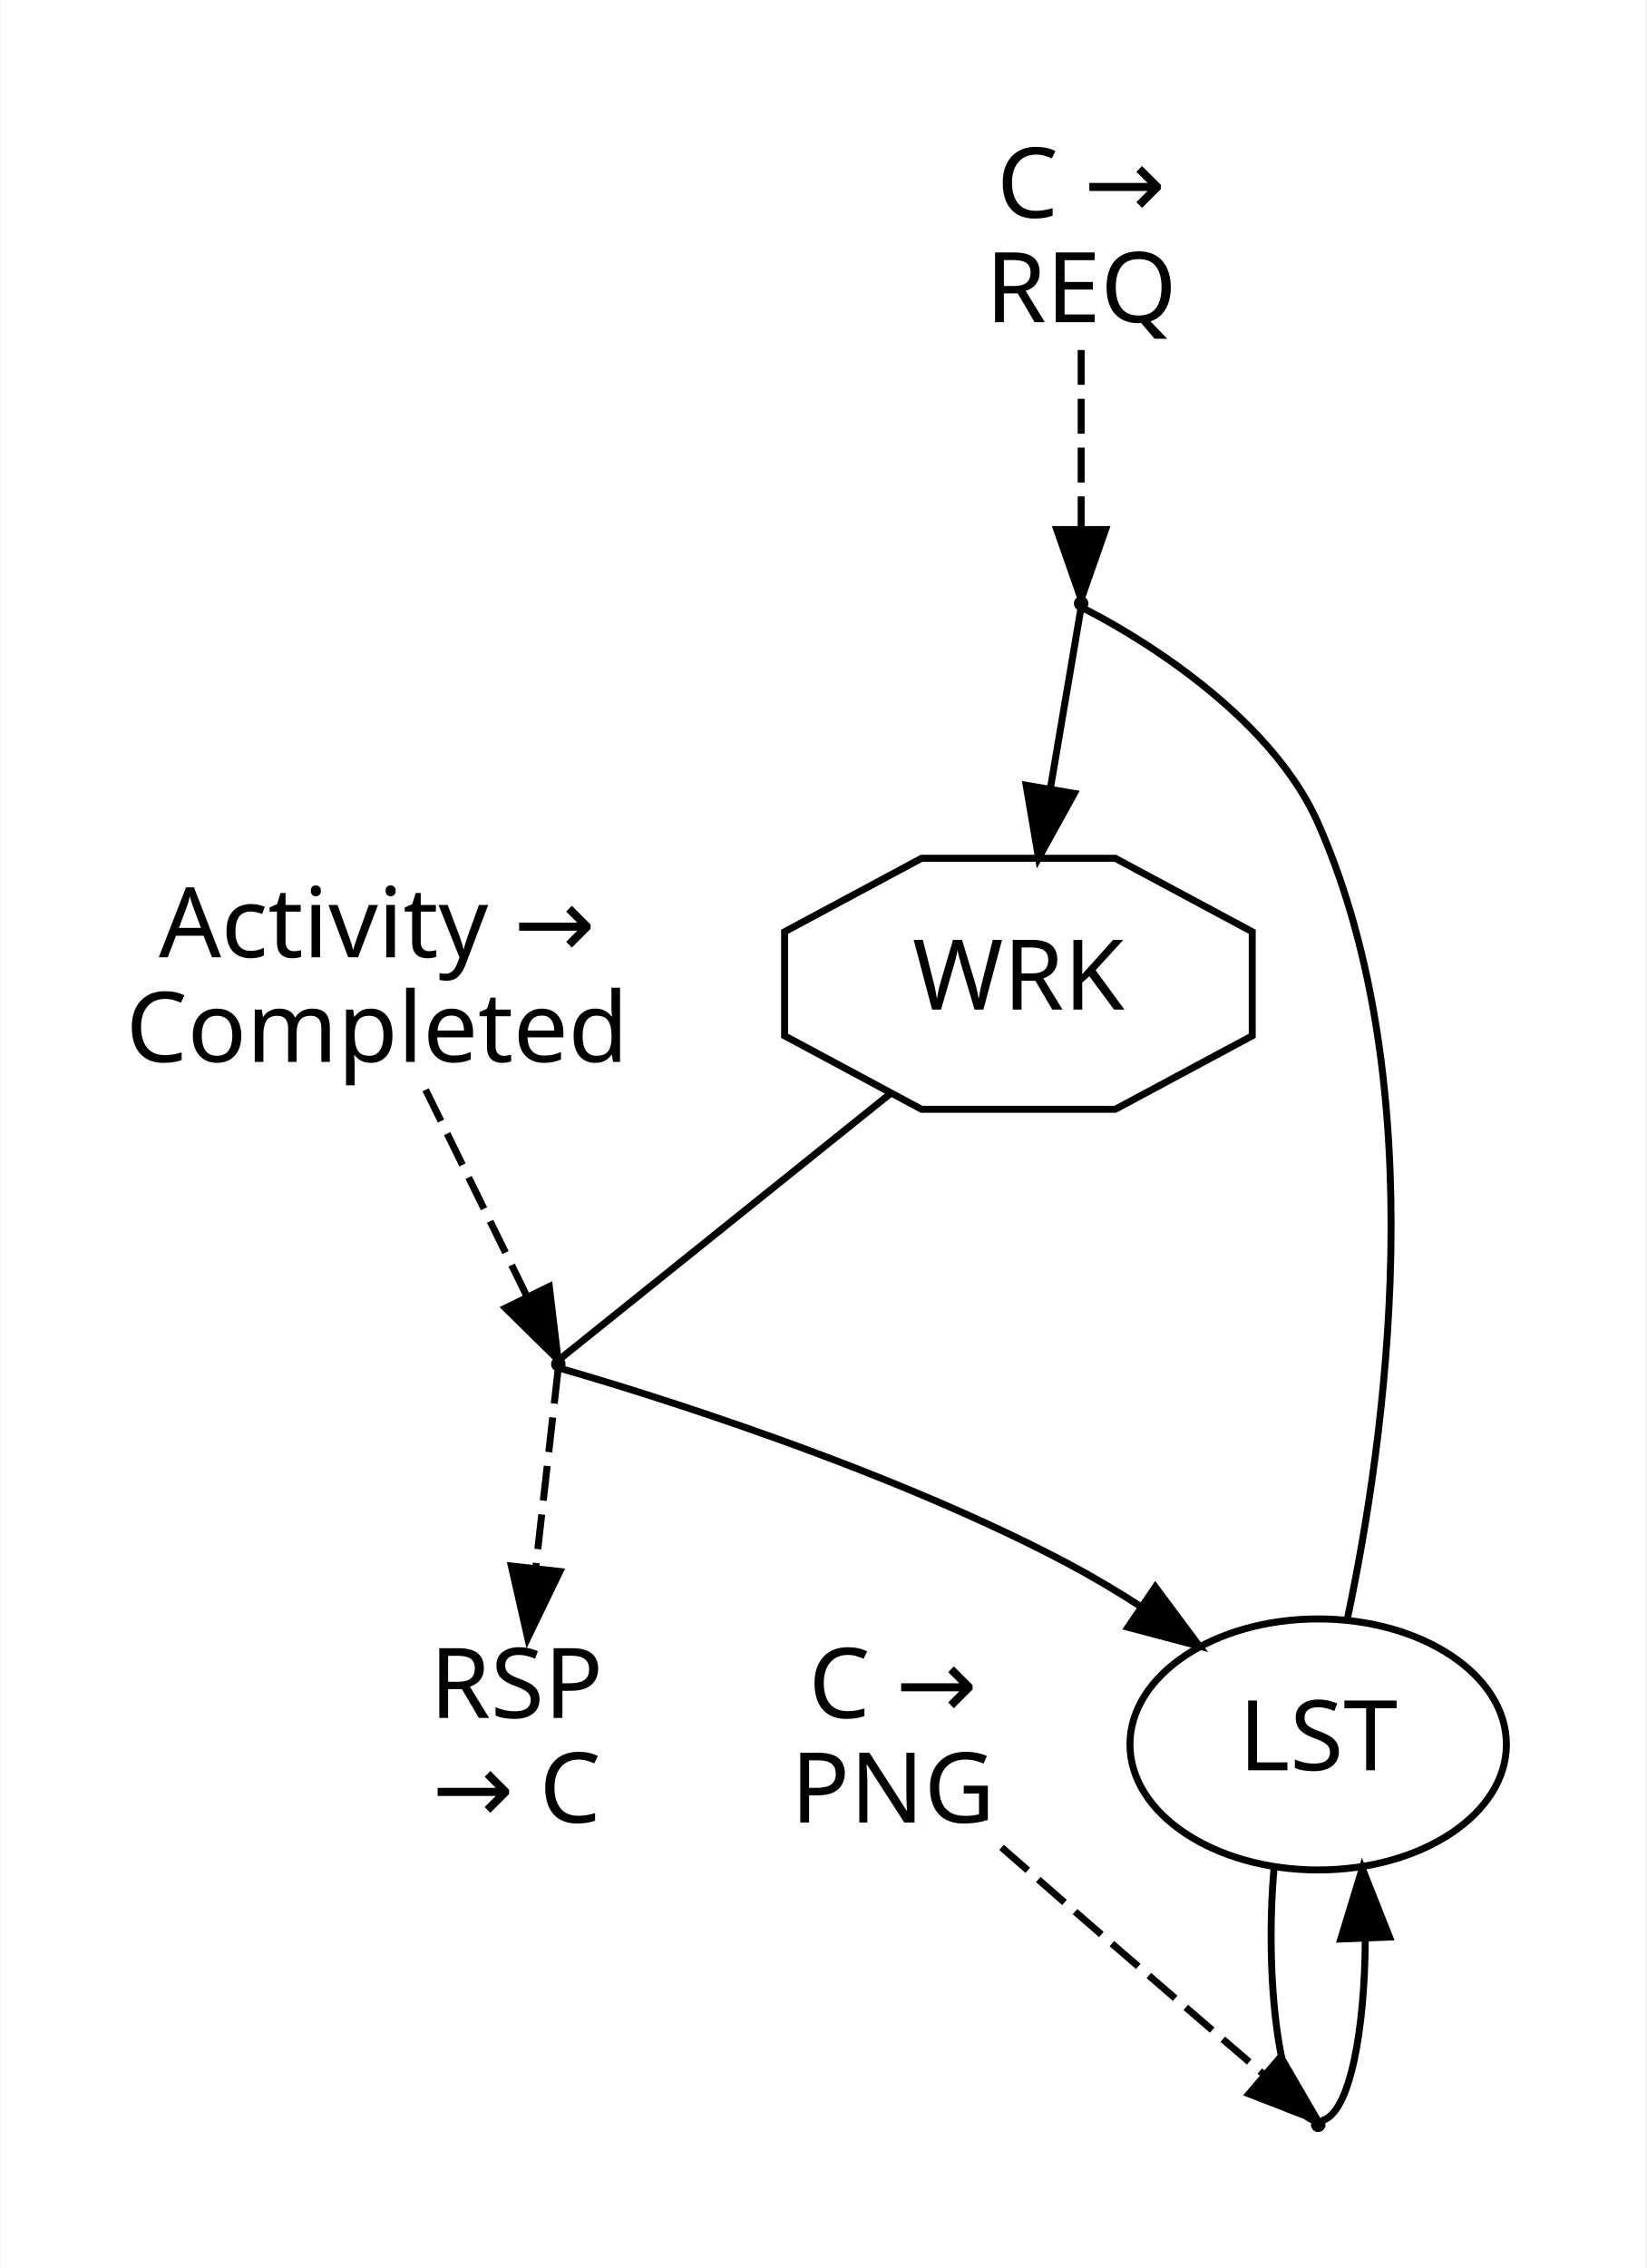
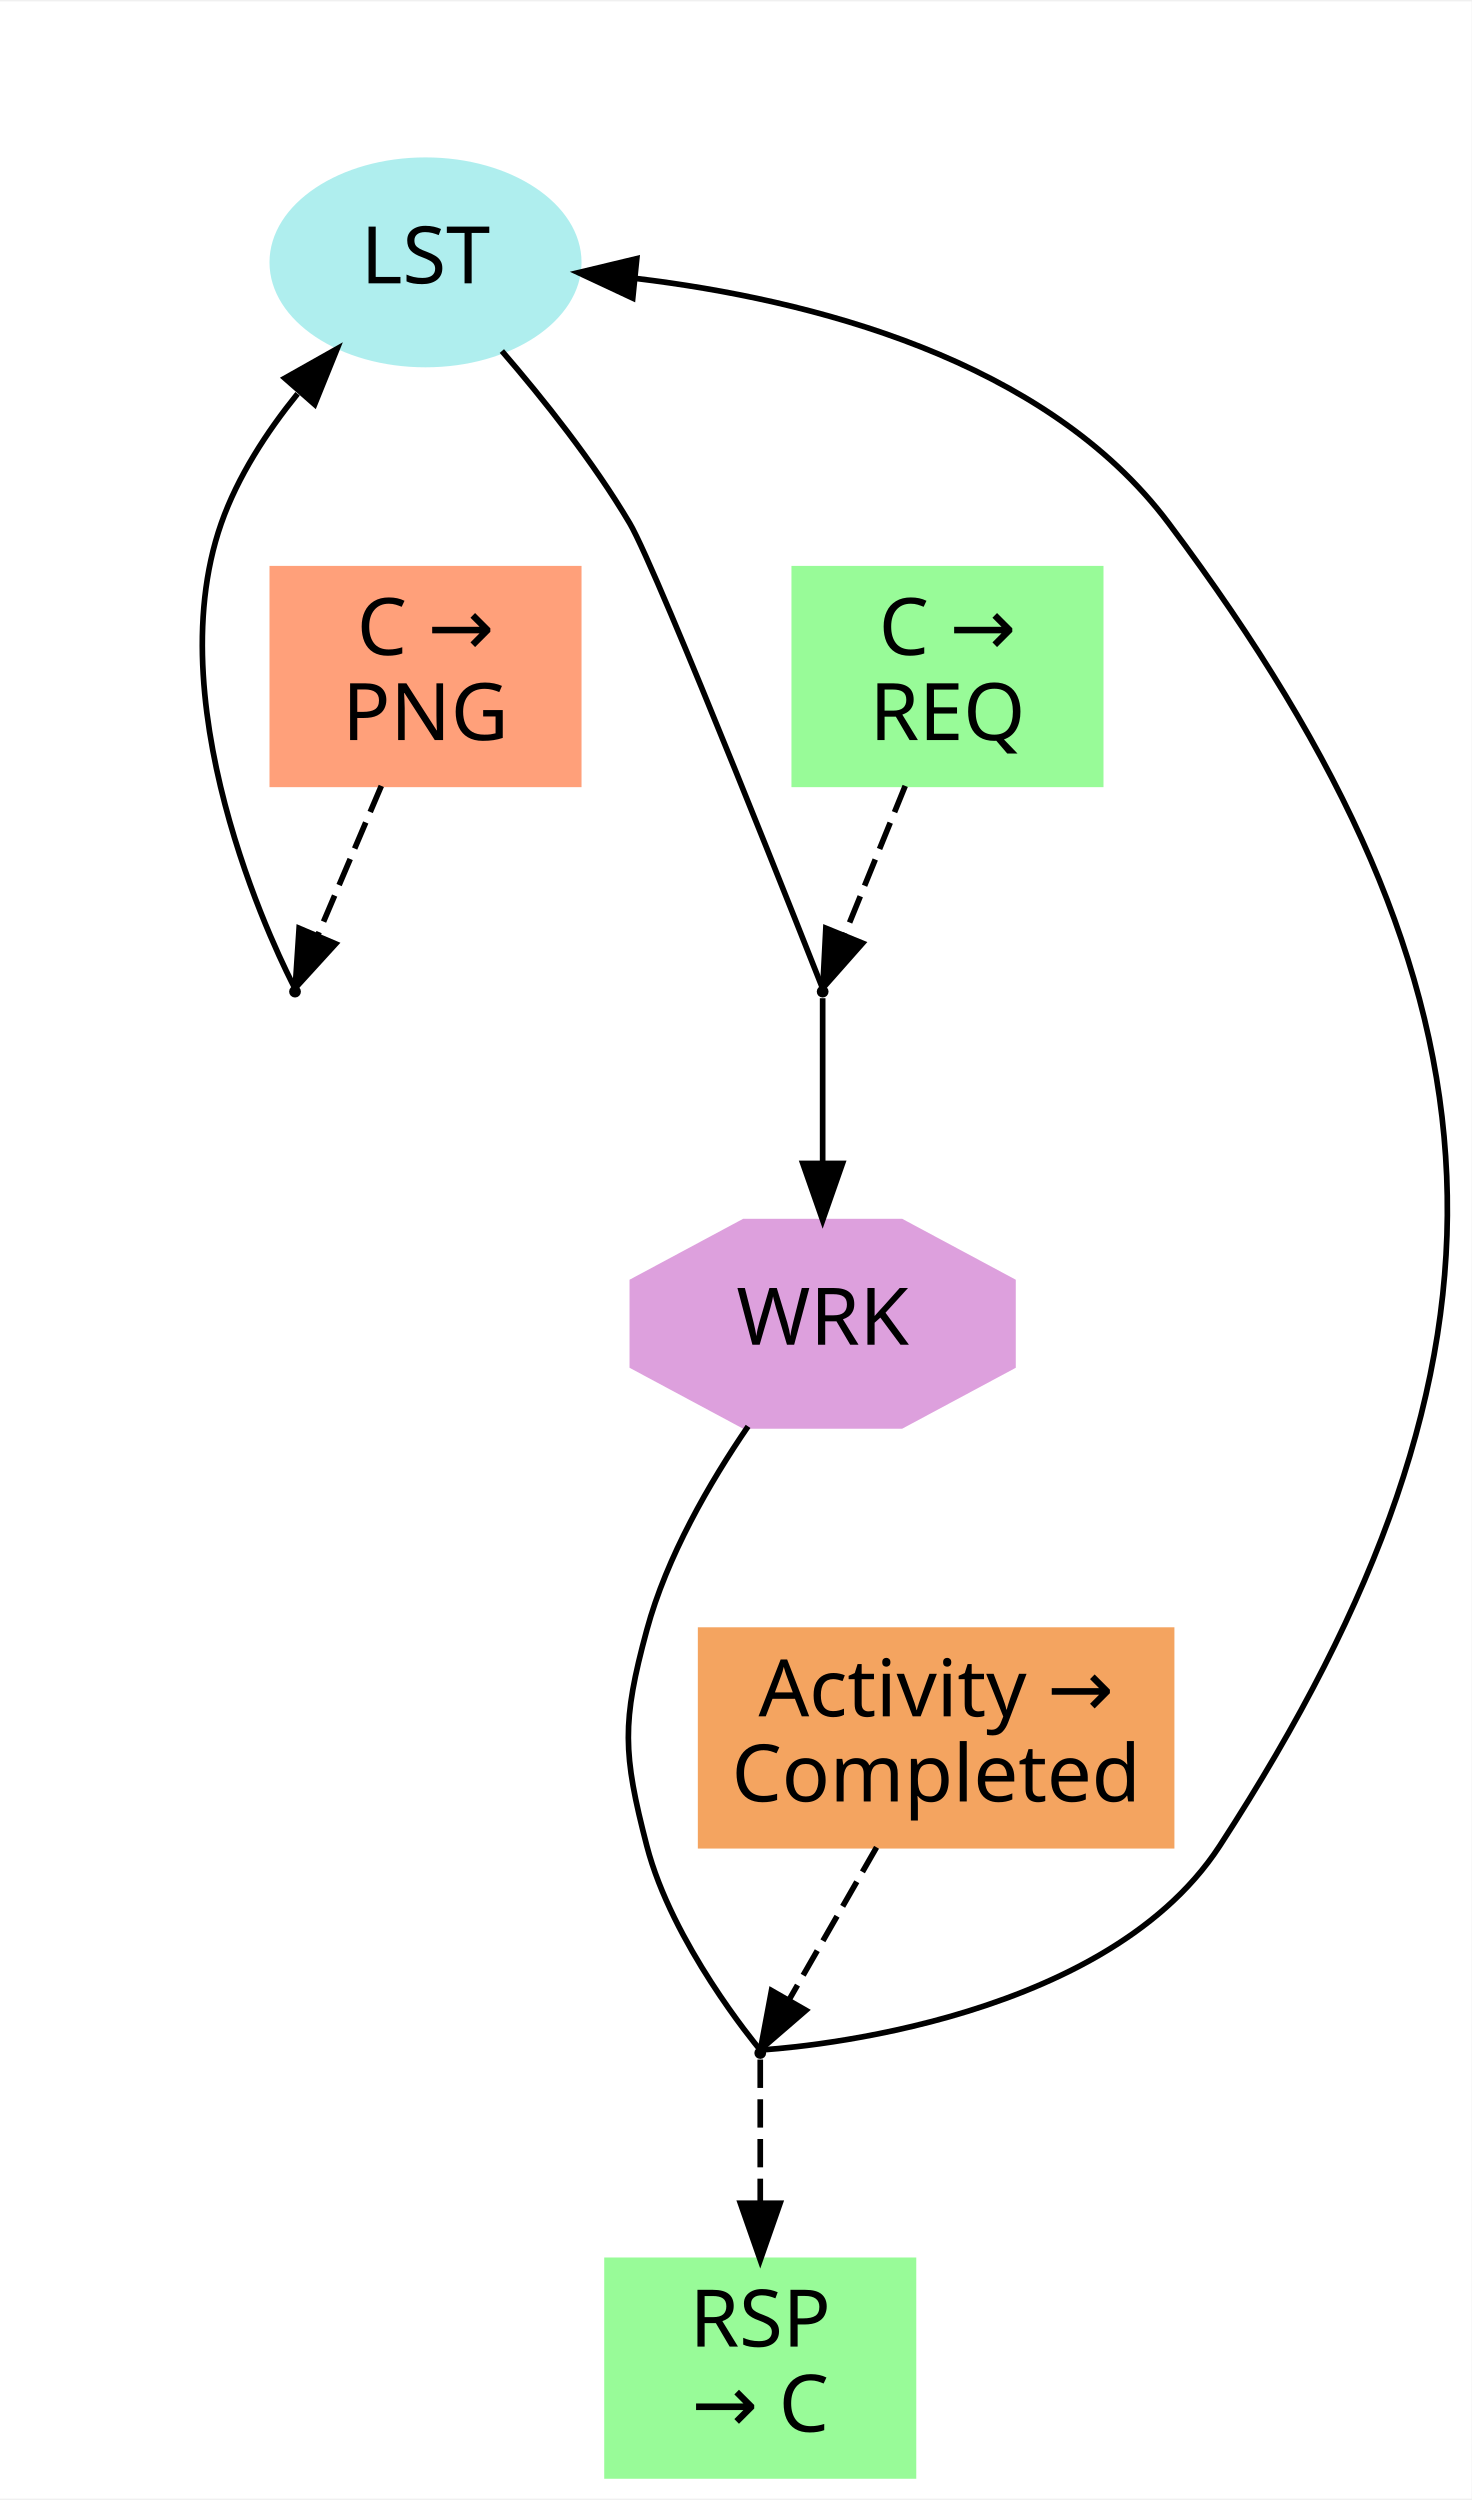
- <svg xmlns="http://www.w3.org/2000/svg" width="236pt" height="325pt" viewBox="0.00 0.00 236.00 325.24">
-   <g id="graph0" class="graph" transform="scale(1 1) rotate(0) translate(4 321.24)">
-     <polygon fill="white" stroke="transparent" points="-4,4 -4,-321.24 232,-321.24 232,4 -4,4" />
+ <svg xmlns="http://www.w3.org/2000/svg" width="259pt" height="440pt" viewBox="0.00 0.00 259.38 440.16">
+   <g id="graph0" class="graph" transform="scale(1 1) rotate(0) translate(4 436.16)">
+     <polygon fill="white" stroke="transparent" points="-4,4 -4,-436.16 255.38,-436.16 255.38,4 -4,4" />
    <g id="clust1" class="cluster">
-       <polygon fill="none" stroke="white" points="100,-8 100,-97.08 220,-97.08 220,-8 100,-8" />
+       <polygon fill="none" stroke="white" points="8,-245.08 8,-424.16 206,-424.16 206,-245.08 8,-245.08" />
    </g>
    <g id="clust2" class="cluster">
-       <polygon fill="none" stroke="white" points="100,-154.16 100,-309.24 184,-309.24 184,-154.16 100,-154.16" />
+       <polygon fill="none" stroke="white" points="16,-253.08 16,-416.16 106,-416.16 106,-253.08 16,-253.08" />
    </g>
    <g id="clust3" class="cluster">
-       <polygon fill="none" stroke="white" points="8,-48.08 8,-203.16 92,-203.16 92,-48.08 8,-48.08" />
+       <polygon fill="none" stroke="white" points="128,-253.08 128,-344.16 198,-344.16 198,-253.08 128,-253.08" />
+     </g>
+     <g id="clust4" class="cluster">
+       <polygon fill="none" stroke="white" points="83,-58 83,-237.08 219,-237.08 219,-58 83,-58" />
+     </g>
+     <g id="clust5" class="cluster">
+       <polygon fill="none" stroke="white" points="91,-66 91,-229.08 211,-229.08 211,-66 91,-66" />
    </g>
    <g id="node1" class="node">
-       <ellipse fill="none" stroke="black" cx="185" cy="-71.08" rx="27" ry="18" />
-       <text text-anchor="middle" x="185" y="-67.38" font-family="sans-serif" font-size="14.00">LST</text>
+       <ellipse fill="PaleTurquoise" stroke="PaleTurquoise" cx="71" cy="-390.16" rx="27" ry="18" />
+       <text text-anchor="middle" x="71" y="-386.46" font-family="sans-serif" font-size="14.00">LST</text>
    </g>
    <g id="node2" class="node">
-       <ellipse fill="black" stroke="black" cx="185" cy="-16.54" rx="0.54" ry="0.54" />
+       <ellipse fill="black" stroke="black" cx="48" cy="-261.62" rx="0.54" ry="0.54" />
    </g>
-     <g id="edge1" class="edge">
-       <path fill="none" stroke="black" d="M178.67,-53.31C177.31,-38.27 179.25,-18.37 184.48,-17.14" />
+     <g id="edge4" class="edge">
+       <path fill="none" stroke="black" d="M48.45,-367C42.98,-360.24 37.89,-352.39 35,-344.16 23.17,-310.43 46.46,-265.1 47.93,-262.3" />
+       <polygon fill="black" stroke="black" points="46.2,-369.74 55.43,-374.94 51.46,-365.12 46.2,-369.74" />
+     </g>
+     <g id="node3" class="node">
+       <polygon fill="LightSalmon" stroke="LightSalmon" points="98,-336.16 44,-336.16 44,-298.16 98,-298.16 98,-336.16" />
+       <text text-anchor="middle" x="71" y="-320.96" font-family="sans-serif" font-size="14.00">C →</text>
+       <text text-anchor="middle" x="71" y="-305.96" font-family="sans-serif" font-size="14.00">PNG</text>
+     </g>
+     <g id="node4" class="node">
+       <ellipse fill="black" stroke="black" cx="141" cy="-261.62" rx="0.54" ry="0.54" />
+     </g>
+     <g id="edge7" class="edge">
+       <path fill="none" stroke="black" d="M84.46,-374.53C91.76,-366.08 100.58,-355.01 107,-344.16 111.94,-335.8 140.1,-264.44 140.98,-262.21" />
    </g>
    <g id="node5" class="node">
-       <ellipse fill="black" stroke="black" cx="151" cy="-234.7" rx="0.54" ry="0.54" />
+       <polygon fill="PaleGreen" stroke="PaleGreen" points="190,-336.16 136,-336.16 136,-298.16 190,-298.16 190,-336.16" />
+       <text text-anchor="middle" x="163" y="-320.96" font-family="sans-serif" font-size="14.00">C →</text>
+       <text text-anchor="middle" x="163" y="-305.96" font-family="sans-serif" font-size="14.00">REQ</text>
    </g>
-     <g id="edge4" class="edge">
-       <path fill="none" stroke="black" d="M189.19,-89.11C194.67,-115 201.73,-165.27 185,-203.16 177,-221.28 152.59,-233.39 151.07,-234.12" />
+     <g id="edge6" class="edge">
+       <path fill="none" stroke="black" stroke-dasharray="5,2" d="M63.21,-297.88C59.43,-288.99 55.04,-278.68 51.95,-271.43" />
+       <polygon fill="black" stroke="black" points="55.16,-270.05 48.02,-262.22 48.72,-272.79 55.16,-270.05" />
    </g>
-     <g id="edge2" class="edge">
-       <path fill="none" stroke="black" d="M185.52,-17.14C189.61,-18.1 191.69,-30.46 191.75,-42.99" />
-       <polygon fill="black" stroke="black" points="188.24,-43.18 191.33,-53.31 195.23,-43.46 188.24,-43.18" />
+     <g id="node6" class="node">
+       <polygon fill="Plum" stroke="Plum" points="174.54,-195.62 174.54,-210.54 154.89,-221.08 127.11,-221.08 107.46,-210.54 107.46,-195.62 127.11,-185.08 154.89,-185.08 174.54,-195.62" />
+       <text text-anchor="middle" x="141" y="-199.38" font-family="sans-serif" font-size="14.00">WRK</text>
    </g>
-     <g id="node3" class="node">
-       <text text-anchor="middle" x="124" y="-74.88" font-family="sans-serif" font-size="14.00">C →</text>
-       <text text-anchor="middle" x="124" y="-59.88" font-family="sans-serif" font-size="14.00">PNG</text>
+     <g id="edge8" class="edge">
+       <path fill="none" stroke="black" d="M141,-260.46C141,-258.82 141,-244.99 141,-231.44" />
+       <polygon fill="black" stroke="black" points="144.5,-231.34 141,-221.34 137.5,-231.34 144.5,-231.34" />
    </g>
-     <g id="edge3" class="edge">
-       <path fill="none" stroke="Black" stroke-dasharray="5,2" d="M139.58,-56.32C142.7,-53.59 145.95,-50.74 149,-48.08 158.64,-39.69 169.81,-30.09 177.11,-23.83" />
-       <polygon fill="Black" stroke="Black" points="179.62,-26.29 184.94,-17.13 175.07,-20.97 179.62,-26.29" />
-     </g>
-     <g id="node4" class="node">
-       <polygon fill="none" stroke="black" points="175.54,-172.7 175.54,-187.62 155.89,-198.16 128.11,-198.16 108.46,-187.62 108.46,-172.7 128.11,-162.16 155.89,-162.16 175.54,-172.7" />
-       <text text-anchor="middle" x="142" y="-176.46" font-family="sans-serif" font-size="14.00">WRK</text>
+     <g id="edge9" class="edge">
+       <path fill="none" stroke="black" stroke-dasharray="5,2" d="M155.55,-297.88C151.98,-289.1 147.84,-278.95 144.9,-271.72" />
+       <polygon fill="black" stroke="black" points="148.04,-270.16 141.02,-262.22 141.56,-272.8 148.04,-270.16" />
    </g>
    <g id="node7" class="node">
-       <ellipse fill="black" stroke="black" cx="76" cy="-125.62" rx="0.54" ry="0.54" />
+       <ellipse fill="black" stroke="black" cx="130" cy="-74.54" rx="0.54" ry="0.54" />
    </g>
-     <g id="edge7" class="edge">
-       <path fill="none" stroke="black" d="M123.62,-164.4C104.7,-149.2 77.75,-127.56 76.08,-126.23" />
+     <g id="edge10" class="edge">
+       <path fill="none" stroke="black" d="M127.85,-184.99C121.08,-175.09 113.51,-162.04 110,-149.08 105.58,-132.78 105.76,-127.43 110,-111.08 114.45,-93.92 129.05,-76.22 129.96,-75.13" />
    </g>
-     <g id="edge5" class="edge">
-       <path fill="none" stroke="black" d="M150.97,-234.01C150.72,-232.53 148.68,-220.48 146.6,-208.26" />
-       <polygon fill="black" stroke="black" points="150.02,-207.46 144.89,-198.18 143.11,-208.63 150.02,-207.46" />
+     <g id="node8" class="node">
+       <polygon fill="SandyBrown" stroke="SandyBrown" points="202.5,-149.08 119.5,-149.08 119.5,-111.08 202.5,-111.08 202.5,-149.08" />
+       <text text-anchor="middle" x="161" y="-133.88" font-family="sans-serif" font-size="14.00">Activity →</text>
+       <text text-anchor="middle" x="161" y="-118.88" font-family="sans-serif" font-size="14.00">Completed</text>
    </g>
-     <g id="node6" class="node">
-       <text text-anchor="middle" x="151" y="-290.04" font-family="sans-serif" font-size="14.00">C →</text>
-       <text text-anchor="middle" x="151" y="-275.04" font-family="sans-serif" font-size="14.00">REQ</text>
-     </g>
-     <g id="edge6" class="edge">
-       <path fill="none" stroke="Black" stroke-dasharray="5,2" d="M151,-271.05C151,-262.88 151,-252.81 151,-245.43" />
-       <polygon fill="Black" stroke="Black" points="154.5,-245.3 151,-235.3 147.5,-245.3 154.5,-245.3" />
-     </g>
-     <g id="edge8" class="edge">
-       <path fill="none" stroke="black" d="M76.12,-125.05C78.63,-124.34 119.24,-112.82 149,-97.08 152.53,-95.21 156.13,-93.06 159.62,-90.82" />
-       <polygon fill="black" stroke="black" points="161.64,-93.67 167.96,-85.17 157.71,-87.88 161.64,-93.67" />
+     <g id="edge11" class="edge">
+       <path fill="none" stroke="black" d="M130.04,-75.08C131.85,-75.18 189.87,-78.56 211,-111.08 267.49,-198.01 264.16,-261.19 202,-344.16 180.27,-373.17 138.71,-383.62 108.21,-387.31" />
+       <polygon fill="black" stroke="black" points="107.53,-383.86 97.94,-388.35 108.24,-390.82 107.53,-383.86" />
    </g>
    <g id="node9" class="node">
-       <text text-anchor="middle" x="70" y="-74.88" font-family="sans-serif" font-size="14.00">RSP</text>
-       <text text-anchor="middle" x="70" y="-59.88" font-family="sans-serif" font-size="14.00">→ C</text>
+       <polygon fill="PaleGreen" stroke="PaleGreen" points="157,-38 103,-38 103,0 157,0 157,-38" />
+       <text text-anchor="middle" x="130" y="-22.8" font-family="sans-serif" font-size="14.00">RSP</text>
+       <text text-anchor="middle" x="130" y="-7.8" font-family="sans-serif" font-size="14.00">→ C</text>
    </g>
-     <g id="edge10" class="edge">
-       <path fill="none" stroke="Black" stroke-dasharray="5,2" d="M75.98,-124.93C75.8,-123.34 74.24,-109.54 72.76,-96.44" />
-       <polygon fill="Black" stroke="Black" points="76.22,-95.88 71.61,-86.34 69.26,-96.67 76.22,-95.88" />
+     <g id="edge13" class="edge">
+       <path fill="none" stroke="black" stroke-dasharray="5,2" d="M130,-73.39C130,-71.92 130,-60.18 130,-48.09" />
+       <polygon fill="black" stroke="black" points="133.5,-48.06 130,-38.06 126.5,-48.06 133.5,-48.06" />
    </g>
-     <g id="node8" class="node">
-       <text text-anchor="middle" x="50" y="-183.96" font-family="sans-serif" font-size="14.00">Activity →</text>
-       <text text-anchor="middle" x="50" y="-168.96" font-family="sans-serif" font-size="14.00">Completed</text>
-     </g>
-     <g id="edge9" class="edge">
-       <path fill="none" stroke="Black" stroke-dasharray="5,2" d="M56.97,-164.96C61.57,-155.57 67.47,-143.54 71.48,-135.38" />
-       <polygon fill="Black" stroke="Black" points="74.71,-136.75 75.97,-126.23 68.42,-133.66 74.71,-136.75" />
+     <g id="edge12" class="edge">
+       <path fill="none" stroke="black" stroke-dasharray="5,2" d="M150.5,-110.8C145.33,-101.79 139.33,-91.33 135.16,-84.06" />
+       <polygon fill="black" stroke="black" points="138.05,-82.07 130.03,-75.14 131.98,-85.55 138.05,-82.07" />
    </g>
  </g>
</svg>
